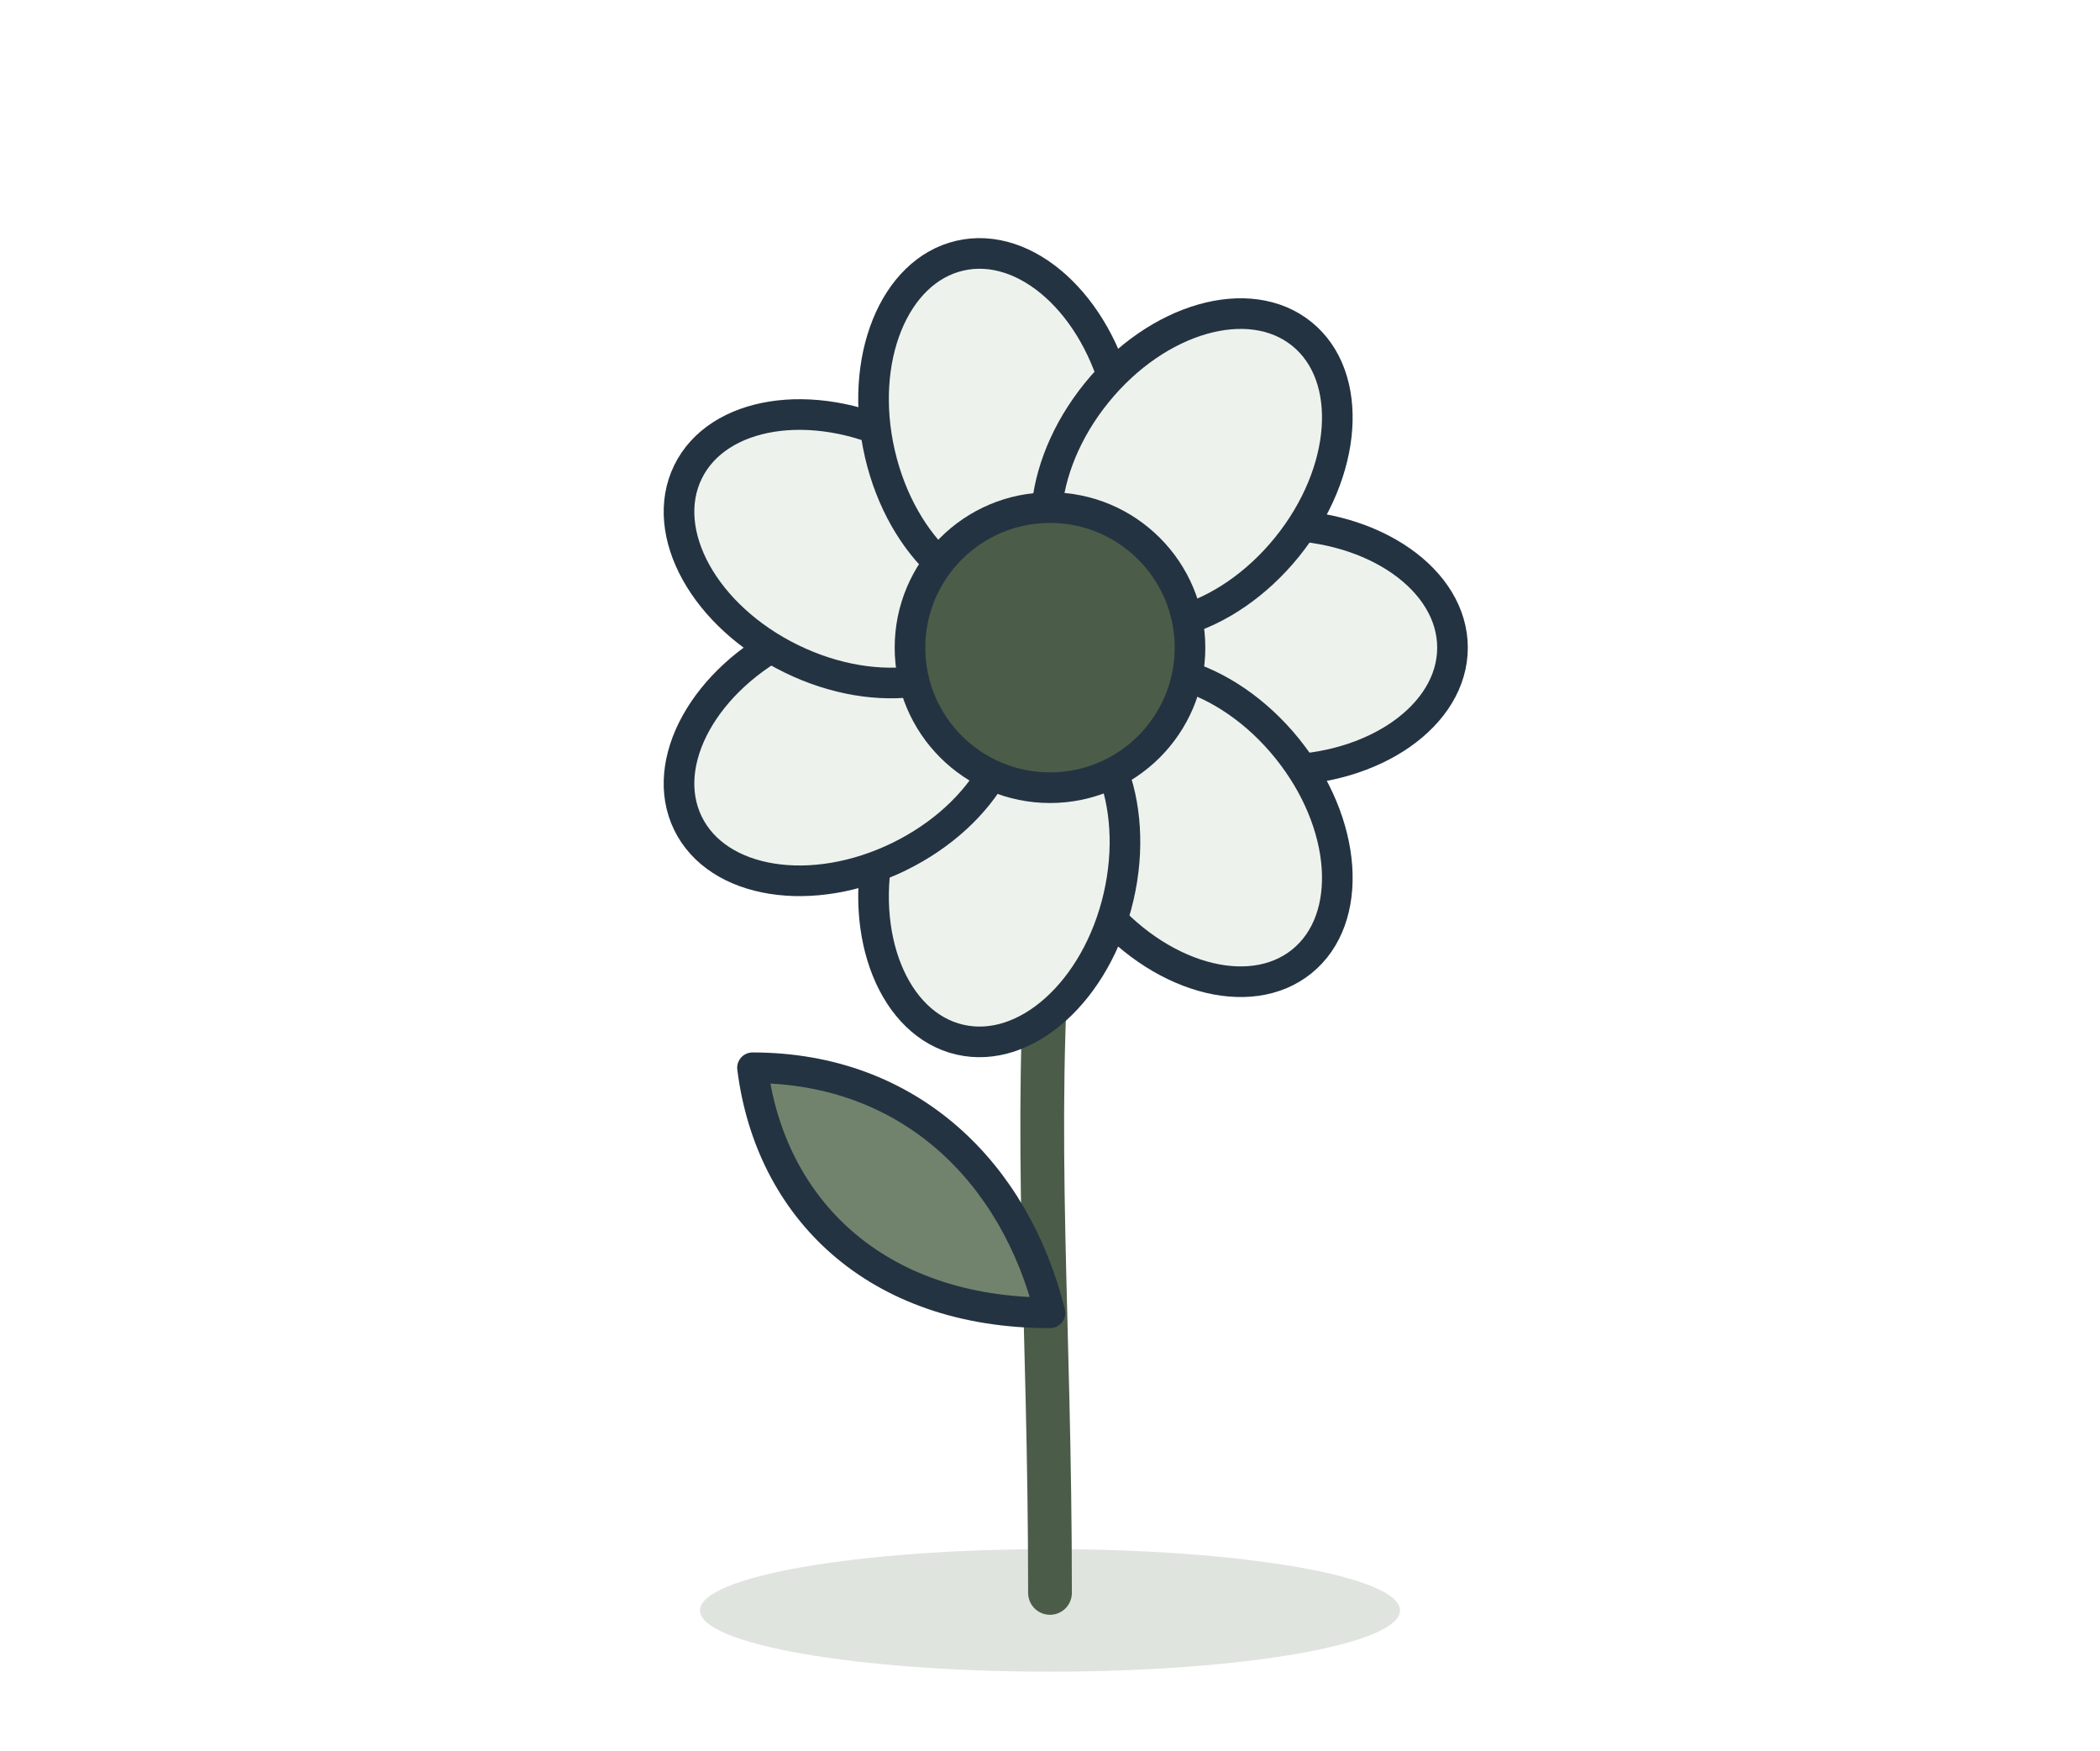
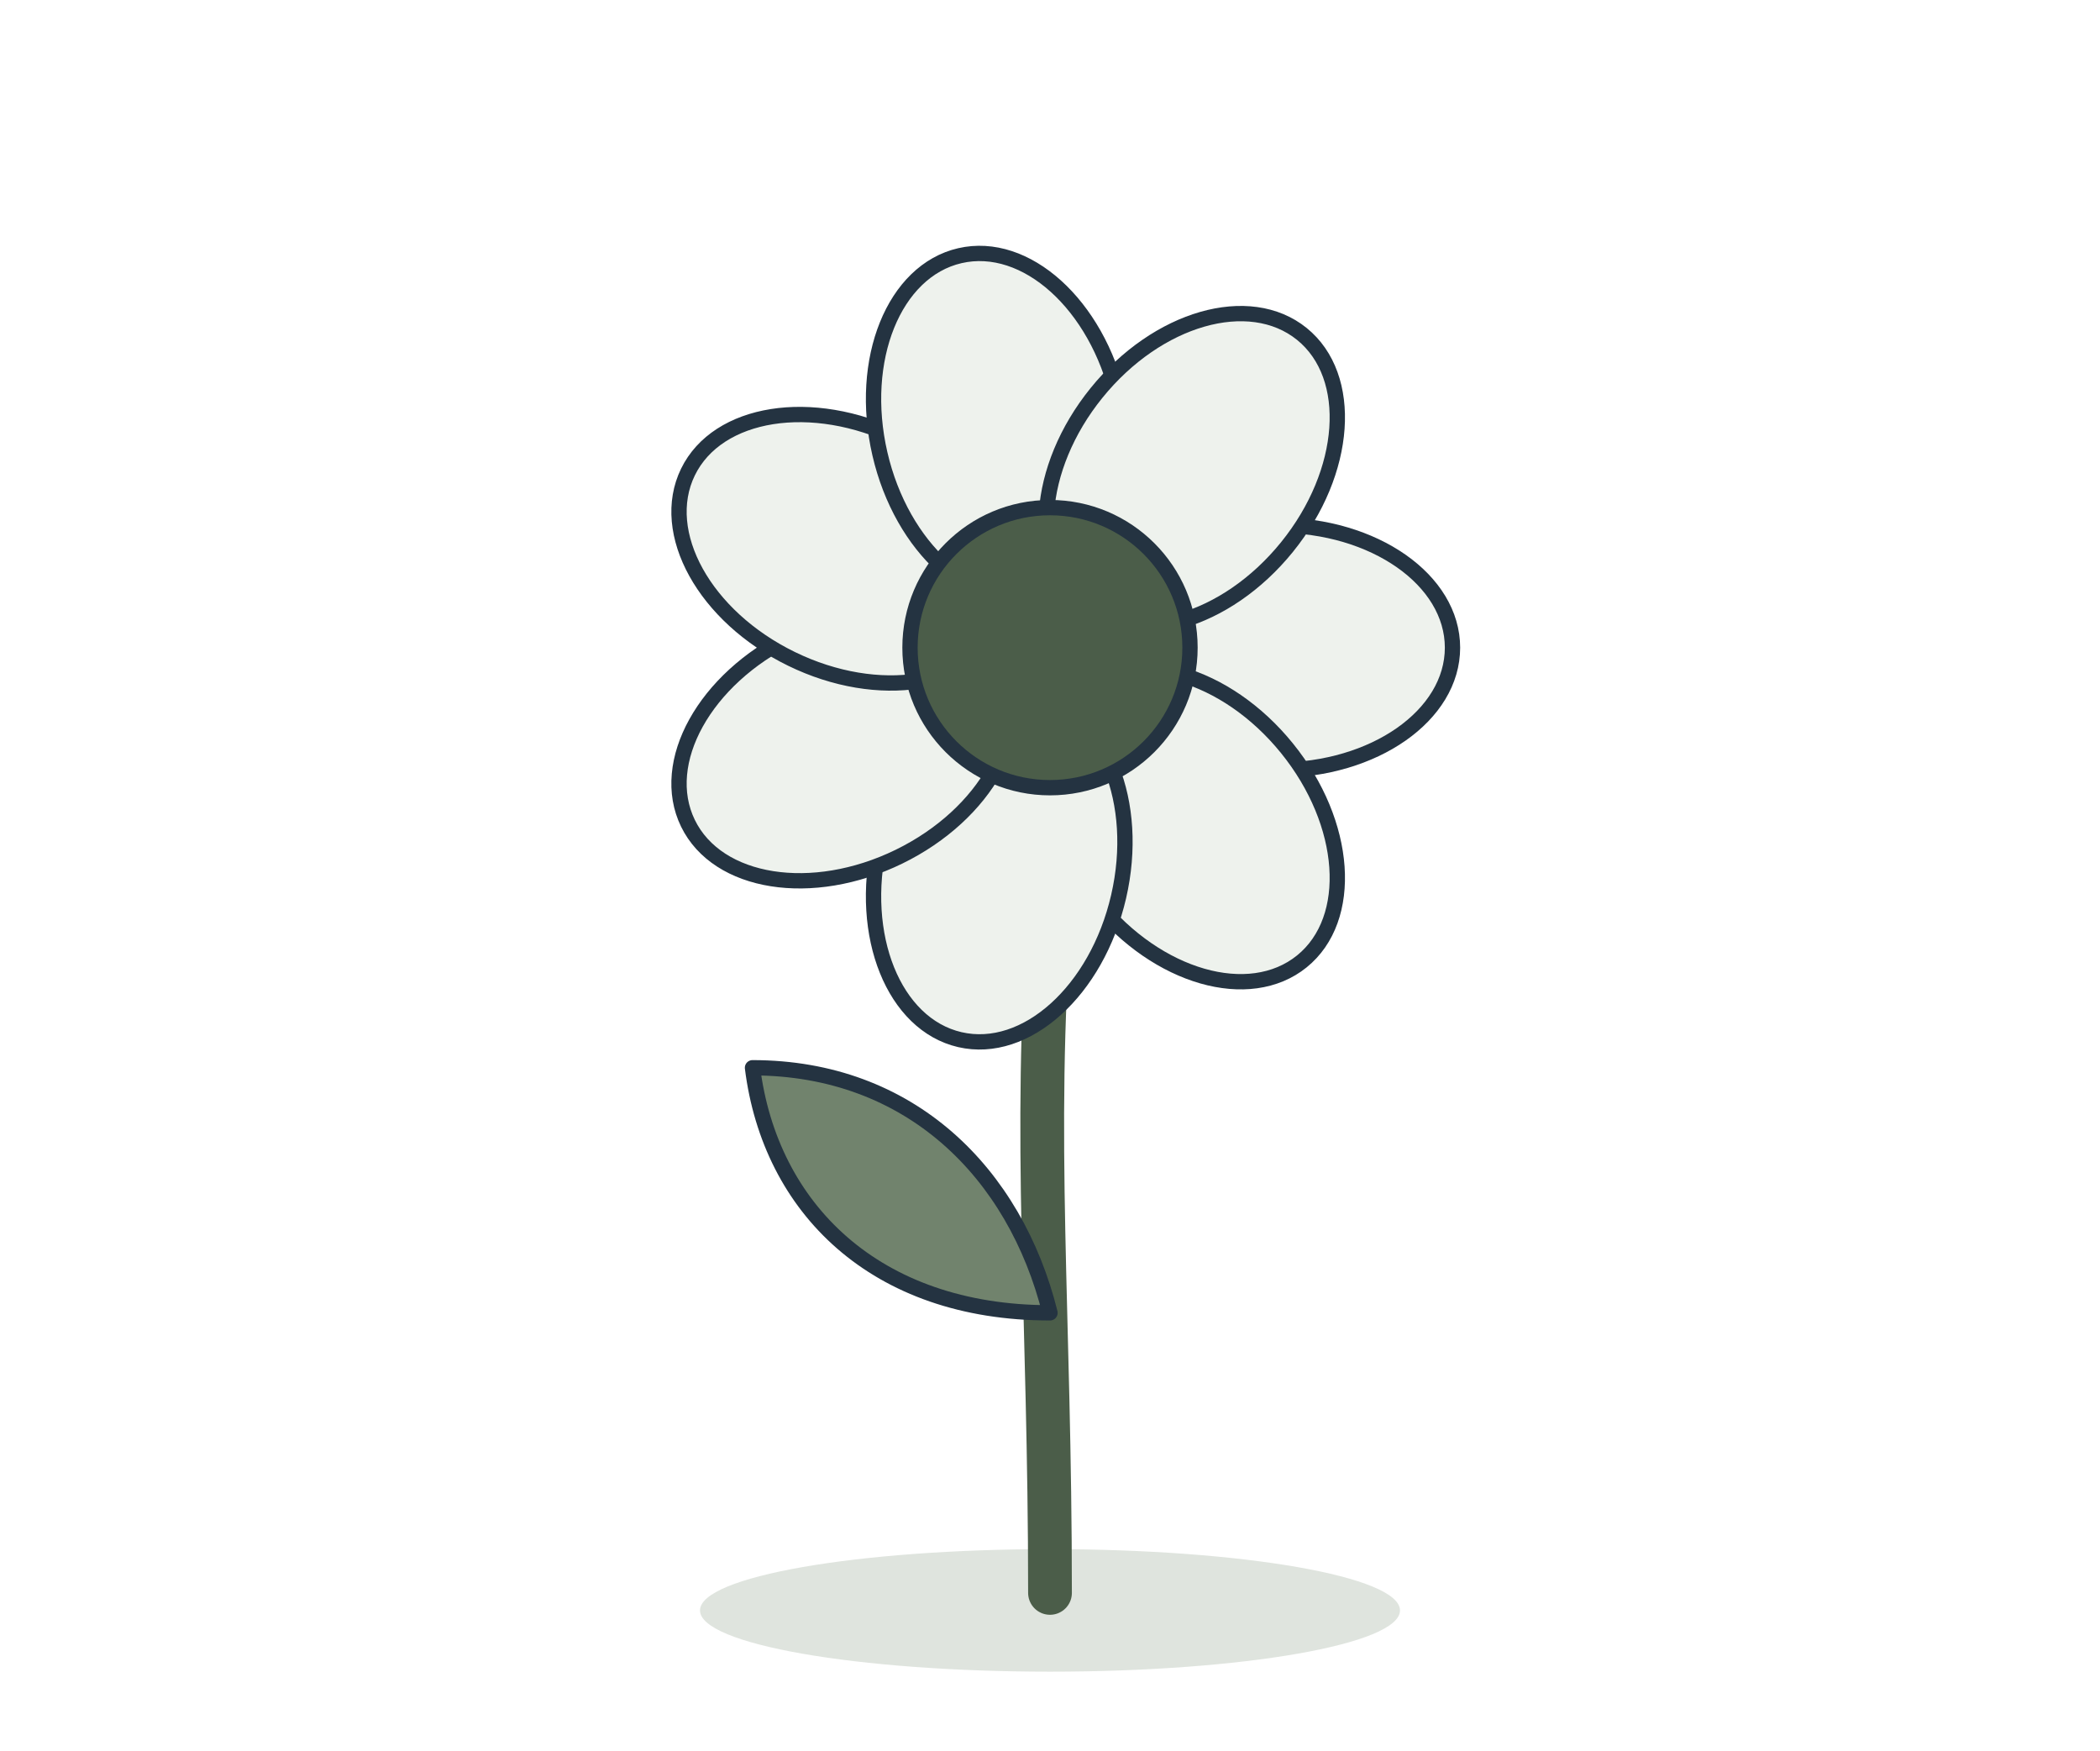
<svg xmlns="http://www.w3.org/2000/svg" viewBox="0 0 240 200" width="240" height="200">
  <ellipse cx="120" cy="184" rx="40" ry="7" fill="#DFE4DE" />
  <path d="M120 182 C120 150 118 130 120 104" stroke="#4B5D49" stroke-width="5" stroke-linecap="round" fill="none" />
-   <path d="M120 150 C100 150 88 138 86 122 C104 122 116 134 120 150z" fill="#71836D" stroke="#243341" stroke-width="3.5" stroke-linejoin="round" />
-   <ellipse cx="146.0" cy="74.0" rx="20" ry="14" transform="rotate(0 146.0 74.0)" fill="#EEF2ED" stroke="#243341" stroke-width="3.5" stroke-linejoin="round" />
-   <ellipse cx="136.2" cy="94.3" rx="20" ry="14" transform="rotate(51 136.2 94.3)" fill="#EEF2ED" stroke="#243341" stroke-width="3.5" stroke-linejoin="round" />
-   <ellipse cx="114.2" cy="99.3" rx="20" ry="14" transform="rotate(103 114.2 99.3)" fill="#EEF2ED" stroke="#243341" stroke-width="3.5" stroke-linejoin="round" />
-   <ellipse cx="96.6" cy="85.3" rx="20" ry="14" transform="rotate(154 96.6 85.3)" fill="#EEF2ED" stroke="#243341" stroke-width="3.5" stroke-linejoin="round" />
-   <ellipse cx="96.6" cy="62.7" rx="20" ry="14" transform="rotate(206 96.6 62.7)" fill="#EEF2ED" stroke="#243341" stroke-width="3.5" stroke-linejoin="round" />
-   <ellipse cx="114.2" cy="48.7" rx="20" ry="14" transform="rotate(257 114.2 48.7)" fill="#EEF2ED" stroke="#243341" stroke-width="3.5" stroke-linejoin="round" />
-   <ellipse cx="136.2" cy="53.7" rx="20" ry="14" transform="rotate(309 136.2 53.7)" fill="#EEF2ED" stroke="#243341" stroke-width="3.5" stroke-linejoin="round" />
-   <circle cx="120" cy="74" r="16" fill="#4B5D49" stroke="#243341" stroke-width="3.5" stroke-linejoin="round" />
+   <path d="M120 150 C100 150 88 138 86 122 C104 122 116 134 120 150z" fill="#71836D" stroke="#243341" stroke-width="1.75" stroke-linejoin="round" />
+   <ellipse cx="146.0" cy="74.0" rx="20" ry="14" transform="rotate(0 146.0 74.0)" fill="#EEF2ED" stroke="#243341" stroke-width="1.75" stroke-linejoin="round" />
+   <ellipse cx="136.2" cy="94.3" rx="20" ry="14" transform="rotate(51 136.2 94.3)" fill="#EEF2ED" stroke="#243341" stroke-width="1.75" stroke-linejoin="round" />
+   <ellipse cx="114.2" cy="99.3" rx="20" ry="14" transform="rotate(103 114.2 99.3)" fill="#EEF2ED" stroke="#243341" stroke-width="1.75" stroke-linejoin="round" />
+   <ellipse cx="96.6" cy="85.3" rx="20" ry="14" transform="rotate(154 96.6 85.3)" fill="#EEF2ED" stroke="#243341" stroke-width="1.75" stroke-linejoin="round" />
+   <ellipse cx="96.6" cy="62.7" rx="20" ry="14" transform="rotate(206 96.6 62.7)" fill="#EEF2ED" stroke="#243341" stroke-width="1.75" stroke-linejoin="round" />
+   <ellipse cx="114.2" cy="48.7" rx="20" ry="14" transform="rotate(257 114.2 48.7)" fill="#EEF2ED" stroke="#243341" stroke-width="1.75" stroke-linejoin="round" />
+   <ellipse cx="136.2" cy="53.7" rx="20" ry="14" transform="rotate(309 136.2 53.7)" fill="#EEF2ED" stroke="#243341" stroke-width="1.75" stroke-linejoin="round" />
+   <circle cx="120" cy="74" r="16" fill="#4B5D49" stroke="#243341" stroke-width="1.75" stroke-linejoin="round" />
</svg>
